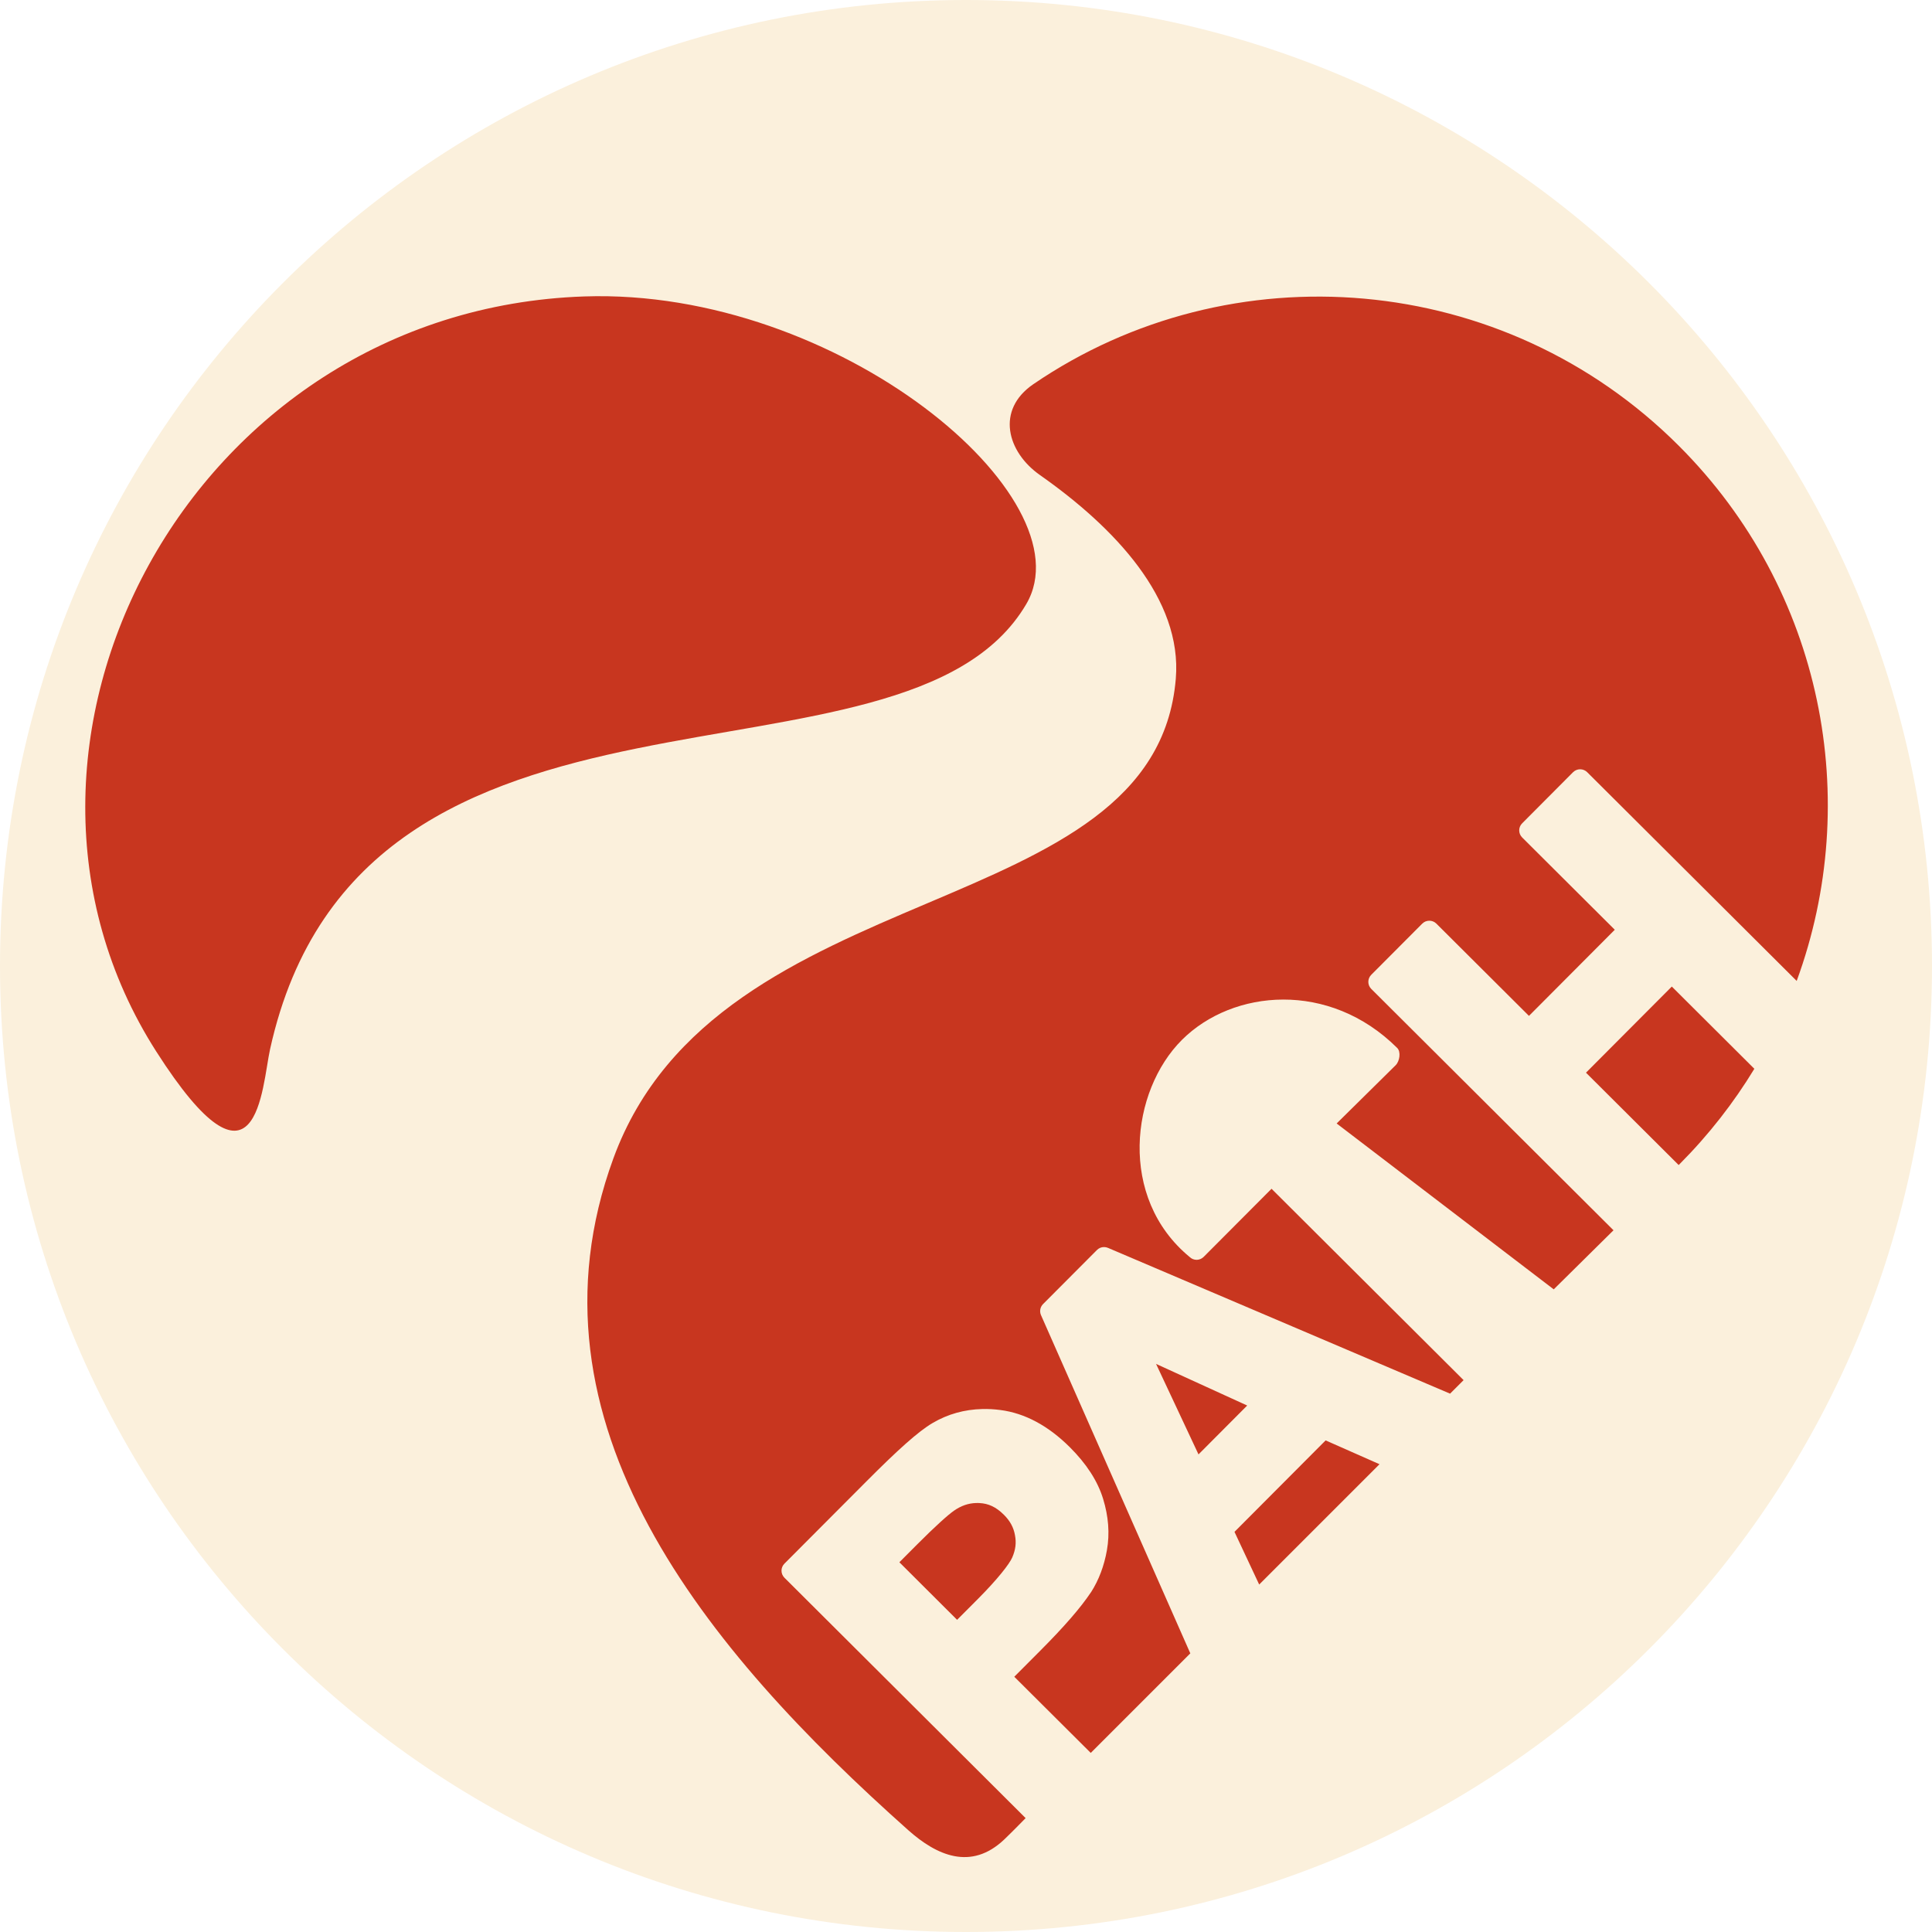
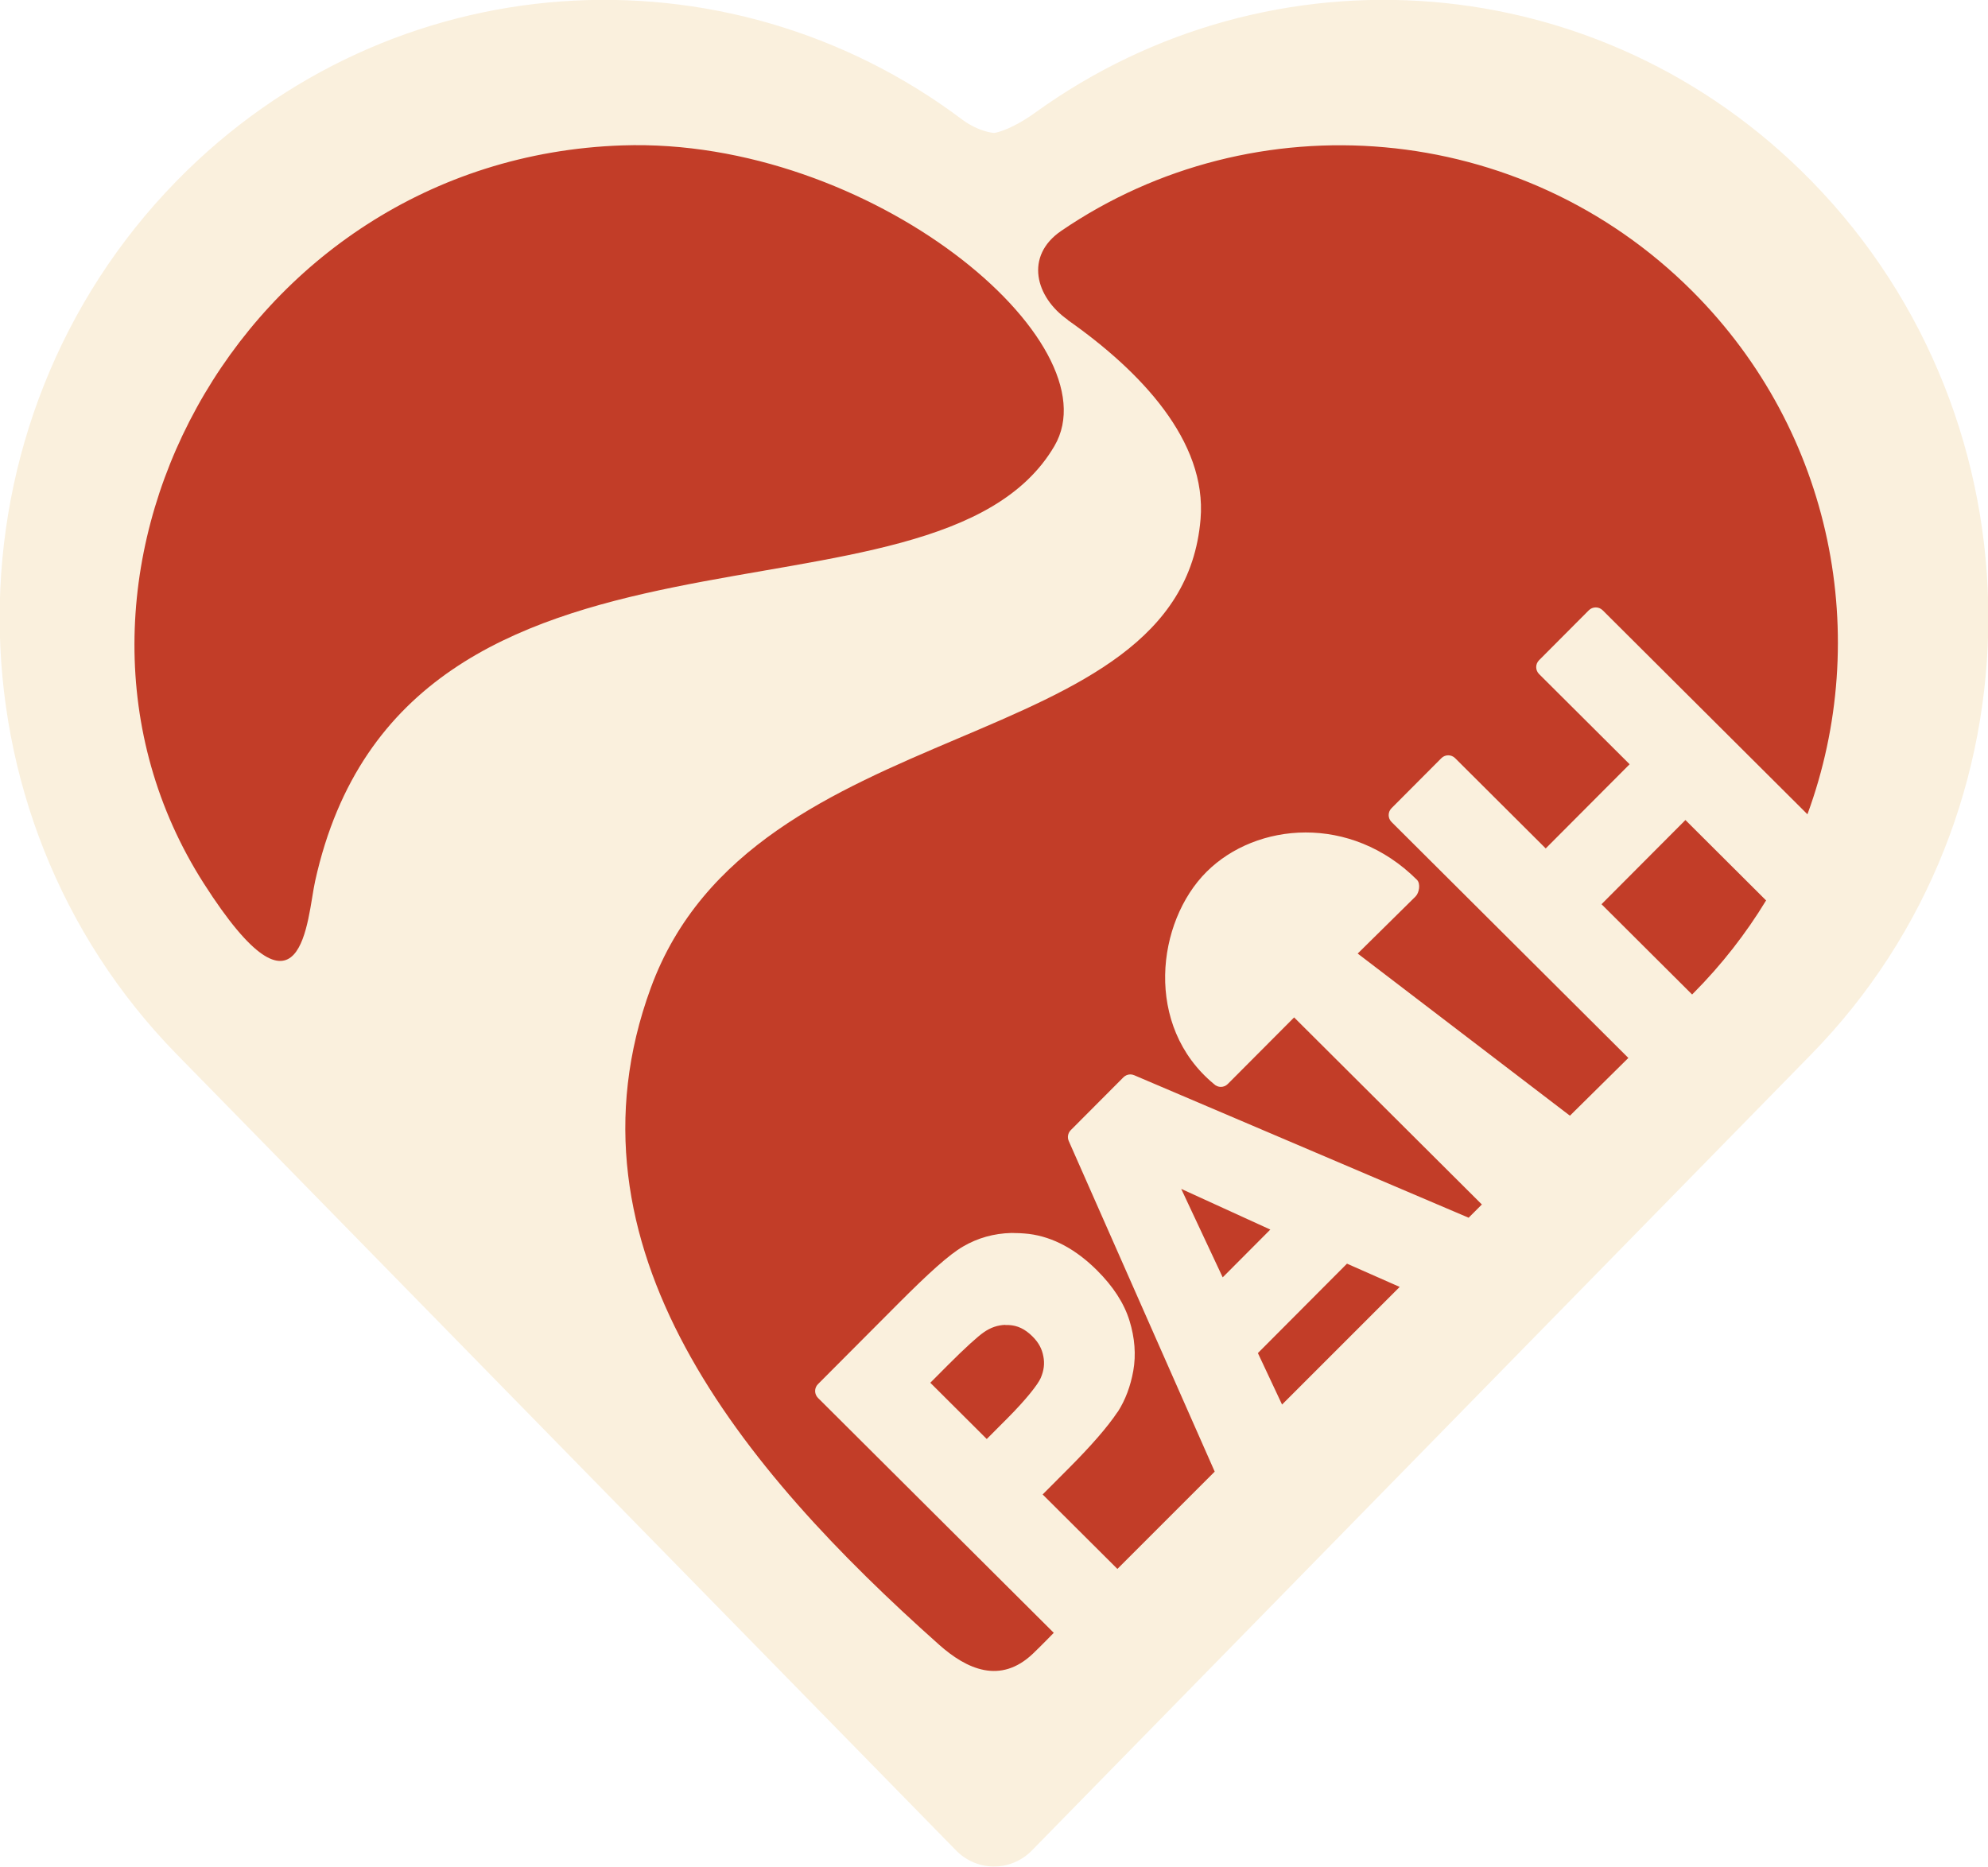
- <svg xmlns="http://www.w3.org/2000/svg" viewBox="0 0 64 64" version="1.1" id="svg2">
-   <defs id="defs2" />
-   <circle cx="32" cy="32" r="32" fill="#fbf0dc" id="circle1" style="display:inline" />
-   <path fill="#c8361f" d="M 19.352,9.82 C 6.277,10.267 -1.287,24.717 5.173,34.827 8.549,40.111 8.669,36.007 8.948,34.749 12.001,20.95 29.953,26.909 33.999,20.007 36.056,16.498 27.775,9.532 19.352,9.82 Z M 34.45,15.737 c 2.467,1.732 4.72,4.101 4.5,6.746 -0.683,8.208 -15.149,6.371 -18.632,15.893 -3.205,8.762 3.083,16.297 9.772,22.253 0.935,0.832 2.076,1.353 3.18,0.303 0.259,-0.247 0.705,-0.705 0.705,-0.705 L 25.985,52.264 c -0.128,-0.129 -0.129,-0.336 -8.75e-4,-0.465 l 2.711,-2.72 c 1.032,-1.036 1.727,-1.666 2.201,-1.941 l 8.75e-4,-8.74e-4 c 0.501,-0.294 1.053,-0.447 1.639,-0.461 l -5.5e-4,-5.62e-4 c 0.195,-0.005 0.395,0.006 0.597,0.032 0.826,0.105 1.6,0.53 2.306,1.232 0.544,0.542 0.92,1.112 1.104,1.713 0.178,0.58 0.223,1.148 0.126,1.696 v 0.004 c -0.093,0.52 -0.268,0.987 -0.525,1.389 -8.75e-4,8.75e-4 -0.003,0.003 -0.004,0.004 -0.345,0.518 -0.9,1.153 -1.672,1.928 l -0.868,0.871 2.533,2.523 3.298,-3.298 -4.946,-11.204 c -0.055,-0.124 -0.028,-0.27 0.068,-0.366 l 1.785,-1.791 c 0.062,-0.063 0.147,-0.099 0.236,-0.098 0.044,1.34e-4 0.088,0.009 0.128,0.026 l 11.334,4.83 0.448,-0.448 -6.362,-6.339 -2.248,2.256 c -0.129,0.13 -0.339,0.13 -0.468,8.75e-4 -2.377,-1.964 -1.949,-5.498 -0.25,-7.191 1.684,-1.679 4.883,-1.967 7.129,0.27 0.13,0.129 0.08,0.439 -0.049,0.569 l -1.957,1.932 7.191,5.495 1.98,-1.957 -8.025,-7.996 c -0.129,-0.129 -0.129,-0.338 5.8e-4,-0.467 l 1.688,-1.694 c 0.128,-0.129 0.338,-0.13 0.467,-0.003 l 3.069,3.058 2.843,-2.853 -3.07,-3.059 c -0.128,-0.129 -0.128,-0.336 -5.6e-4,-0.465 l 1.689,-1.696 c 0.062,-0.061 0.145,-0.096 0.233,-0.096 0.087,-2.38e-4 0.171,0.034 0.233,0.095 l 6.941,6.916 C 61.709,26.524 60.408,19.562 55.616,14.77 49.805,8.959 40.769,8.259 34.23,12.727 c -1.248,0.853 -0.871,2.245 0.22,3.01 z m 20.931,16.944 -2.843,2.853 3.07,3.059 0.039,-0.039 c 0.965,-0.97 1.788,-2.029 2.468,-3.149 z m -17.085,12.5 1.406,2.998 1.613,-1.619 z m 5.617,2.534 -3.019,3.03 0.818,1.745 3.986,-3.986 z m -11.577,2.074 c -0.261,0.008 -0.496,0.089 -0.733,0.254 l -8.75e-4,8.65e-4 c -0.19,0.13 -0.622,0.517 -1.226,1.123 l -0.583,0.585 1.912,1.907 0.691,-0.693 c 0.655,-0.658 1.043,-1.159 1.135,-1.371 0.113,-0.259 0.14,-0.494 0.091,-0.74 -1.9e-4,-0.003 -3.9e-4,-0.004 -5.7e-4,-0.005 -0.045,-0.249 -0.159,-0.465 -0.366,-0.671 -0.26,-0.259 -0.514,-0.374 -0.807,-0.388 -0.038,-0.003 -0.076,-0.003 -0.113,-8.75e-4 z" id="path1" style="stroke-width:0.95" />
+ <svg xmlns="http://www.w3.org/2000/svg" xmlns:ns1="http://www.openswatchbook.org/uri/2009/osb" width="64.843mm" height="60.884mm" viewBox="0 0 64.843 60.884" version="1.1" id="svg1" xml:space="preserve">
+   <defs id="defs1">
+     <linearGradient id="Red" ns1:paint="solid" gradientTransform="matrix(0.2645833,0,0,0.2645833,437.3417,-327.2042)">
+       <stop offset="0" style="stop-color:#C7001E;stop-opacity:1" id="stop1" />
+     </linearGradient>
+     <linearGradient id="Red-Deep" ns1:paint="solid" gradientTransform="matrix(0.2645833,0,0,0.2645833,437.3417,-327.2042)">
+       <stop offset="0" style="stop-color:#B3001B;stop-opacity:1" id="stop2" />
+     </linearGradient>
+     <linearGradient id="Orange" ns1:paint="solid" gradientTransform="matrix(0.2645833,0,0,0.2645833,437.3417,-327.2042)">
+       <stop offset="0" style="stop-color:#FF7A00;stop-opacity:1" id="stop3" />
+     </linearGradient>
+     <linearGradient id="Orange-Text" ns1:paint="solid" gradientTransform="matrix(0.2645833,0,0,0.2645833,437.3417,-327.2042)">
+       <stop offset="0" style="stop-color:#B85600;stop-opacity:1" id="stop4" />
+     </linearGradient>
+     <linearGradient id="Yellow" ns1:paint="solid" gradientTransform="matrix(0.2645833,0,0,0.2645833,437.3417,-327.2042)">
+       <stop offset="0" style="stop-color:#FFD400;stop-opacity:1" id="stop5" />
+     </linearGradient>
+     <linearGradient id="Pop" ns1:paint="solid" gradientTransform="matrix(0.2645833,0,0,0.2645833,437.3417,-327.2042)">
+       <stop offset="0" style="stop-color:#00B4FF;stop-opacity:1" id="stop6" />
+     </linearGradient>
+     <linearGradient id="Pop-Text" ns1:paint="solid" gradientTransform="matrix(0.2645833,0,0,0.2645833,437.3417,-327.2042)">
+       <stop offset="0" style="stop-color:#0077A8;stop-opacity:1" id="stop7" />
+     </linearGradient>
+     <linearGradient id="Ink" ns1:paint="solid" gradientTransform="matrix(0.2645833,0,0,0.2645833,437.3417,-327.2042)">
+       <stop offset="0" style="stop-color:#111111;stop-opacity:1" id="stop8" />
+     </linearGradient>
+     <linearGradient id="Paper" ns1:paint="solid" gradientTransform="matrix(0.2645833,0,0,0.2645833,437.3417,-327.2042)">
+       <stop offset="0" style="stop-color:#FFFFFF;stop-opacity:1" id="stop9" />
+     </linearGradient>
+     <linearGradient id="Grey" ns1:paint="solid" gradientTransform="matrix(0.2645833,0,0,0.2645833,437.3417,-327.2042)">
+       <stop offset="0" style="stop-color:#575757;stop-opacity:1" id="stop10" />
+     </linearGradient>
+     <linearGradient id="Line" ns1:paint="solid" gradientTransform="matrix(0.2645833,0,0,0.2645833,437.3417,-327.2042)">
+       <stop offset="0" style="stop-color:#E6E6E6;stop-opacity:1" id="stop11" />
+     </linearGradient>
+     <linearGradient id="Red-Dark" ns1:paint="solid" gradientTransform="matrix(0.2645833,0,0,0.2645833,437.3417,-327.2042)">
+       <stop offset="0" style="stop-color:#FF3350;stop-opacity:1" id="stop12" />
+     </linearGradient>
+     <linearGradient id="Orange-Dark" ns1:paint="solid" gradientTransform="matrix(0.2645833,0,0,0.2645833,437.3417,-327.2042)">
+       <stop offset="0" style="stop-color:#FF8F2E;stop-opacity:1" id="stop13" />
+     </linearGradient>
+     <linearGradient id="Yellow-Dark" ns1:paint="solid" gradientTransform="matrix(0.2645833,0,0,0.2645833,437.3417,-327.2042)">
+       <stop offset="0" style="stop-color:#FFDD33;stop-opacity:1" id="stop14" />
+     </linearGradient>
+     <linearGradient id="Pop-Dark" ns1:paint="solid" gradientTransform="matrix(0.2645833,0,0,0.2645833,437.3417,-327.2042)">
+       <stop offset="0" style="stop-color:#33C4FF;stop-opacity:1" id="stop15" />
+     </linearGradient>
+     <linearGradient id="Night" ns1:paint="solid" gradientTransform="matrix(0.2645833,0,0,0.2645833,437.3417,-327.2042)">
+       <stop offset="0" style="stop-color:#0B0B0F;stop-opacity:1" id="stop16" />
+     </linearGradient>
+     <linearGradient id="Surface" ns1:paint="solid" gradientTransform="matrix(0.2645833,0,0,0.2645833,437.3417,-327.2042)">
+       <stop offset="0" style="stop-color:#17171D;stop-opacity:1" id="stop17" />
+     </linearGradient>
+     <linearGradient id="Ring" ns1:paint="solid" gradientTransform="matrix(0.2645833,0,0,0.2645833,437.3417,-327.2042)">
+       <stop offset="0" style="stop-color:#34343C;stop-opacity:1" id="stop18" />
+     </linearGradient>
+     <linearGradient id="Text-Dark" ns1:paint="solid" gradientTransform="matrix(0.2645833,0,0,0.2645833,437.3417,-327.2042)">
+       <stop offset="0" style="stop-color:#F5F5F7;stop-opacity:1" id="stop19" />
+     </linearGradient>
+     <linearGradient id="Grey-Dark" ns1:paint="solid" gradientTransform="matrix(0.2645833,0,0,0.2645833,437.3417,-327.2042)">
+       <stop offset="0" style="stop-color:#A0A0A8;stop-opacity:1" id="stop20" />
+     </linearGradient>
+   </defs>
+   <g id="layer1" style="display:inline" transform="translate(-120.233,-248.7361)">
+     <g id="g21">
+       <g id="use1-2-0-9" style="display:inline;fill:#faf0dd;fill-opacity:1;stroke:#faf0dd;stroke-width:19.446;stroke-linecap:round;stroke-linejoin:round;stroke-dasharray:none;stroke-opacity:1" transform="matrix(-0.1271011,-0.1298488,0.1271011,-0.1298488,152.6546,307.8351)">
+         <path d="M 0,200 V 0 H 6.946 200 c 55.229,0 100,44.772 100,100 0,50.076 -36.807,91.555 -84.842,98.859 -4.943,0.752 -9.301,3.149 -11.42,5.405 -2.225,2.369 -4.232,7.231 -5.182,12.765 C 190.472,264.146 149.423,300 100,300 44.772,300 0,255.229 0,200 Z" id="path91-3-0-4" style="fill:#faf0dd;fill-opacity:1;stroke:#faf0dd;stroke-width:19.446;stroke-linecap:round;stroke-linejoin:round;stroke-dasharray:none;stroke-opacity:1" />
+       </g>
+       <path id="path74-0" style="display:inline;fill:#c23d28;fill-opacity:1;stroke:none;stroke-width:0.53;stroke-linecap:round;stroke-linejoin:round;stroke-dasharray:none;stroke-opacity:1" d="m 140.527,253.479 c -12.585,0.43 -19.866,14.34 -13.648,24.072 3.25,5.086 3.365,1.135 3.633,-0.076 2.939,-13.282 20.22,-7.546 24.113,-14.19 1.98,-3.378 -5.99,-10.083 -14.099,-9.806 z m 14.533,5.696 c 2.375,1.667 4.543,3.947 4.332,6.493 -0.657,7.901 -14.582,6.132 -17.934,15.298 -3.085,8.434 2.968,15.687 9.406,21.42 0.9,0.801 1.998,1.302 3.061,0.291 0.25,-0.238 0.679,-0.679 0.679,-0.679 l -7.691,-7.663 c -0.123,-0.124 -0.124,-0.324 -8.4e-4,-0.448 l 2.609,-2.618 c 0.994,-0.997 1.662,-1.604 2.119,-1.869 l 8.5e-4,-9e-4 c 0.482,-0.283 1.014,-0.43 1.578,-0.444 l -5.3e-4,-4e-4 c 0.188,0 0.38,0.01 0.575,0.031 0.796,0.101 1.54,0.51 2.219,1.186 0.523,0.521 0.886,1.071 1.063,1.649 0.171,0.558 0.215,1.105 0.122,1.632 v 0 c -0.09,0.501 -0.258,0.95 -0.506,1.337 -8.5e-4,0 -0.003,0 -0.004,0 -0.332,0.498 -0.866,1.11 -1.61,1.856 l -0.836,0.839 2.438,2.429 3.174,-3.174 -4.761,-10.785 c -0.053,-0.12 -0.027,-0.26 0.065,-0.353 l 1.718,-1.724 c 0.06,-0.06 0.142,-0.095 0.227,-0.095 0.042,2e-4 0.084,0.01 0.123,0.026 l 10.91,4.649 0.432,-0.432 -6.124,-6.102 -2.164,2.172 c -0.124,0.125 -0.326,0.126 -0.451,9e-4 -2.288,-1.89 -1.876,-5.292 -0.241,-6.922 1.621,-1.616 4.701,-1.894 6.862,0.26 0.125,0.124 0.077,0.423 -0.048,0.547 l -1.884,1.859 6.922,5.289 1.906,-1.884 -7.725,-7.697 c -0.124,-0.124 -0.124,-0.326 5.6e-4,-0.45 l 1.625,-1.631 c 0.124,-0.125 0.325,-0.125 0.45,0 l 2.954,2.944 2.737,-2.746 -2.955,-2.944 c -0.123,-0.124 -0.123,-0.324 -5.4e-4,-0.448 l 1.626,-1.632 c 0.06,-0.059 0.14,-0.092 0.224,-0.092 0.084,-2.3e-4 0.164,0.033 0.224,0.091 l 6.681,6.657 c 2.111,-5.747 0.858,-12.451 -3.754,-17.063 -5.594,-5.594 -14.291,-6.267 -20.586,-1.967 -1.201,0.821 -0.839,2.161 0.211,2.898 z m 20.147,16.31 -2.737,2.746 2.955,2.945 0.037,-0.037 c 0.929,-0.934 1.721,-1.953 2.376,-3.031 z m -16.446,12.032 1.353,2.886 1.553,-1.559 z m 5.407,2.439 -2.906,2.917 0.788,1.679 3.837,-3.837 z m -11.144,1.996 c -0.251,0.01 -0.478,0.085 -0.705,0.244 l -8.4e-4,9e-4 c -0.183,0.125 -0.599,0.497 -1.18,1.081 l -0.561,0.563 1.841,1.835 0.665,-0.667 c 0.631,-0.633 1.004,-1.116 1.093,-1.319 0.109,-0.249 0.134,-0.475 0.088,-0.713 -1.8e-4,0 -3.7e-4,0 -5.4e-4,0 -0.043,-0.239 -0.153,-0.448 -0.353,-0.646 -0.25,-0.249 -0.495,-0.36 -0.777,-0.373 -0.037,0 -0.073,0 -0.109,-8e-4 z" />
+     </g>
+   </g>
</svg>
